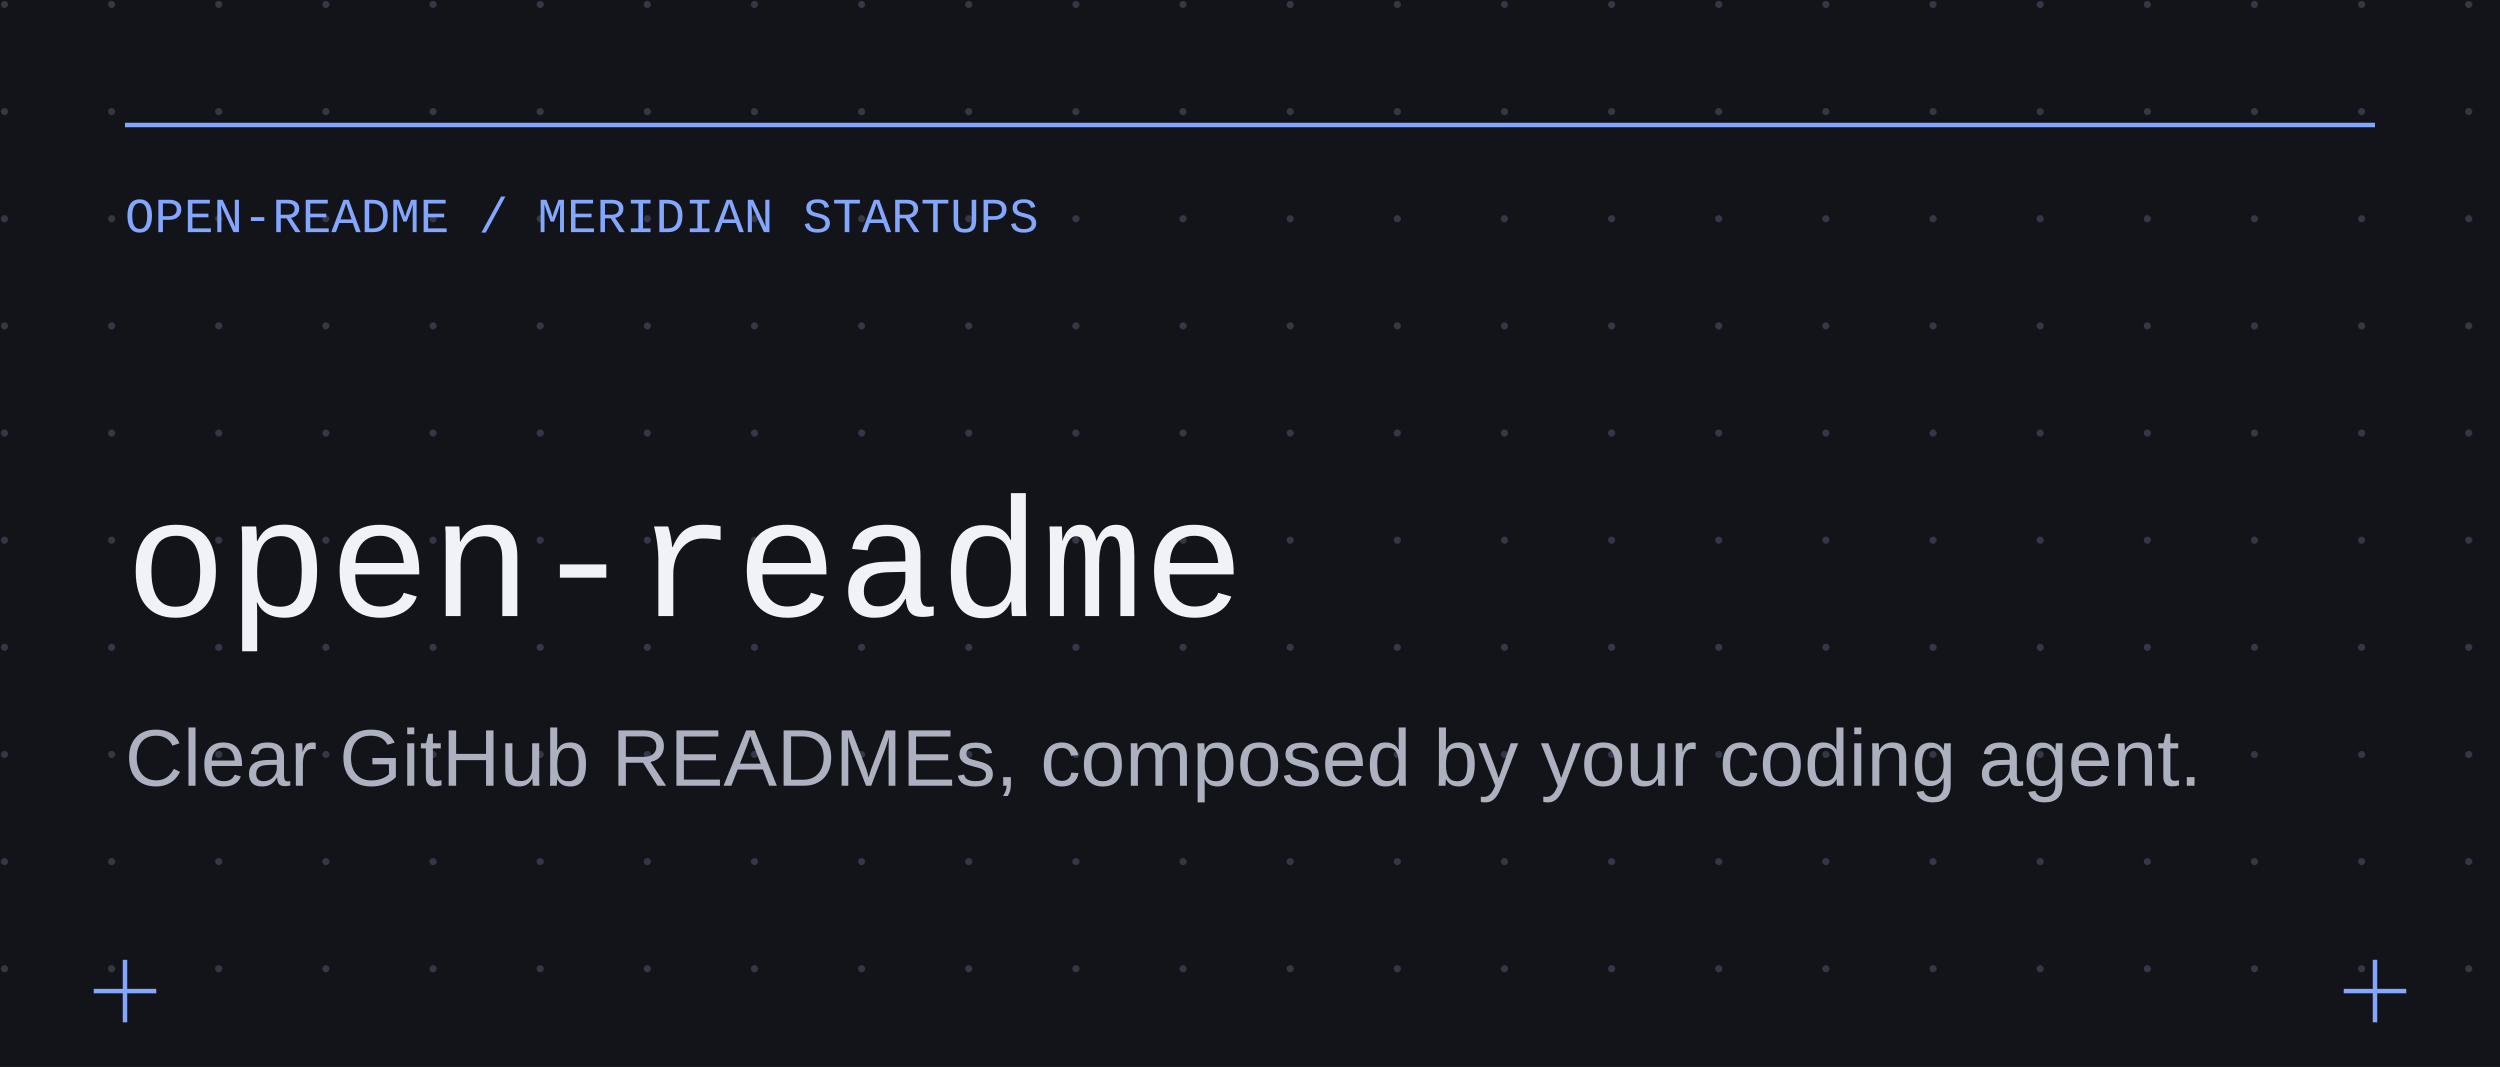
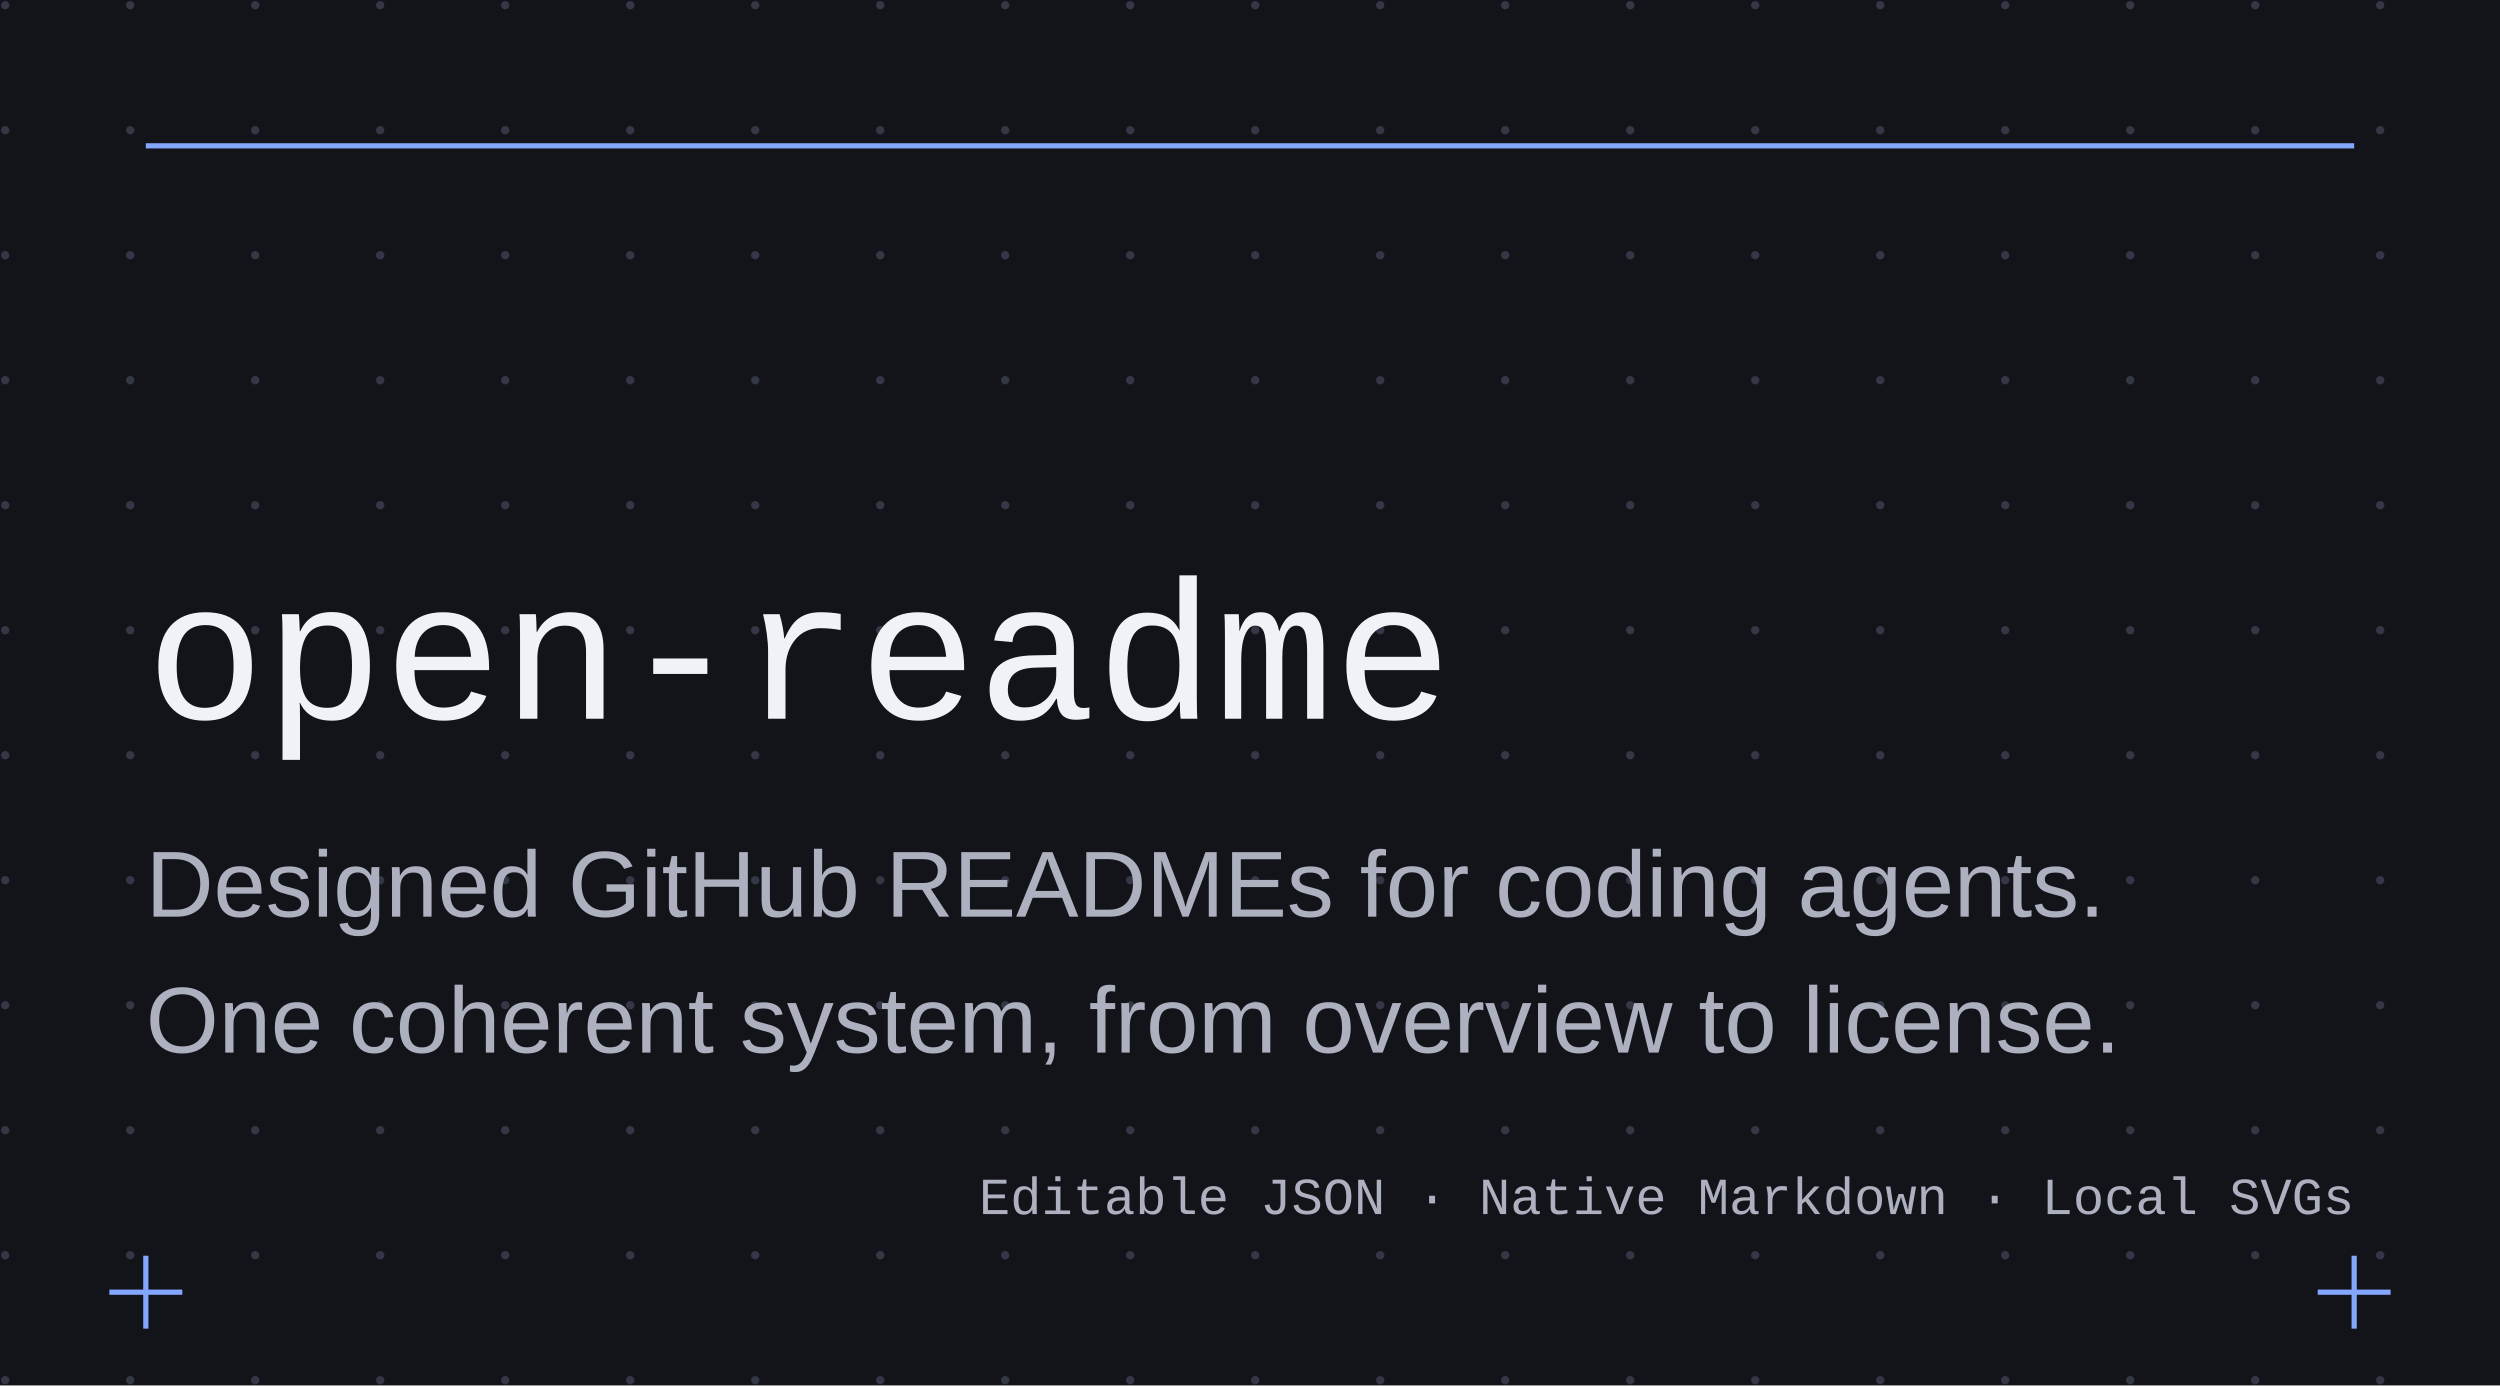
- <svg xmlns="http://www.w3.org/2000/svg" width="560" height="239" viewBox="0 0 560 239" role="img" aria-labelledby="title">
-   <rect x="0" y="0" width="560" height="239" rx="0" fill="#13141a" stroke="none" />
+ <svg xmlns="http://www.w3.org/2000/svg" width="480" height="266" viewBox="0 0 480 266" role="img" aria-labelledby="title">
+   <rect x="0" y="0" width="480" height="266" rx="0" fill="#13141a" stroke="none" />
  <defs>
    <pattern id="grid" width="24" height="24" patternUnits="userSpaceOnUse">
      <circle cx="1" cy="1" r="0.8" fill="#343745" stroke="none" />
    </pattern>
  </defs>
-   <rect x="0" y="0" width="560" height="340" rx="0" fill="url(#grid)" stroke="none" />
-   <path d="M28 28L532 28" stroke="#83A6FF" stroke-width="1" fill="none" />
+   <rect x="0" y="0" width="480" height="340" rx="0" fill="url(#grid)" stroke="none" />
+   <path d="M28 28L452 28" stroke="#83A6FF" stroke-width="1" fill="none" />
  <text x="28" y="52" font-family="'SFMono-Regular', Consolas, 'Liberation Mono', monospace" font-size="11" font-weight="400" fill="#83A6FF" text-anchor="start">
-     <tspan x="28" dy="0">OPEN-README / MERIDIAN STARTUPS</tspan>
+     <tspan x="28" dy="0"> </tspan>
  </text>
  <text x="28" y="138" font-family="'SFMono-Regular', Consolas, 'Liberation Mono', monospace" font-size="38" font-weight="500" fill="#f1f2f7" text-anchor="start">
    <tspan x="28" dy="0">open-readme</tspan>
  </text>
  <text x="28" y="176" font-family="-apple-system, BlinkMacSystemFont, 'Segoe UI', Arial, sans-serif" font-size="18" font-weight="400" fill="#adb1bf" text-anchor="start">
-     <tspan x="28" dy="0">Clear GitHub READMEs, composed by your coding agent.</tspan>
+     <tspan x="28" dy="0">Designed GitHub READMEs for coding agents.</tspan>
+     <tspan x="28" dy="26.1">One coherent system, from overview to license.</tspan>
  </text>
-   <path d="M21 222L35 222" stroke="#83A6FF" stroke-width="1" fill="none" />
-   <path d="M28 215L28 229" stroke="#83A6FF" stroke-width="1" fill="none" />
-   <path d="M525 222L539 222" stroke="#83A6FF" stroke-width="1" fill="none" />
-   <path d="M532 215L532 229" stroke="#83A6FF" stroke-width="1" fill="none" />
+   <path d="M21 248.1L35 248.1" stroke="#83A6FF" stroke-width="1" fill="none" />
+   <path d="M28 241.1L28 255.1" stroke="#83A6FF" stroke-width="1" fill="none" />
+   <path d="M445 248.1L459 248.1" stroke="#83A6FF" stroke-width="1" fill="none" />
+   <path d="M452 241.1L452 255.1" stroke="#83A6FF" stroke-width="1" fill="none" />
+   <text x="452" y="233.1" font-family="'SFMono-Regular', Consolas, 'Liberation Mono', monospace" font-size="10" font-weight="400" fill="#adb1bf" text-anchor="end">
+     <tspan x="452" dy="0">Editable JSON · Native Markdown · Local SVGs</tspan>
+   </text>
</svg>
